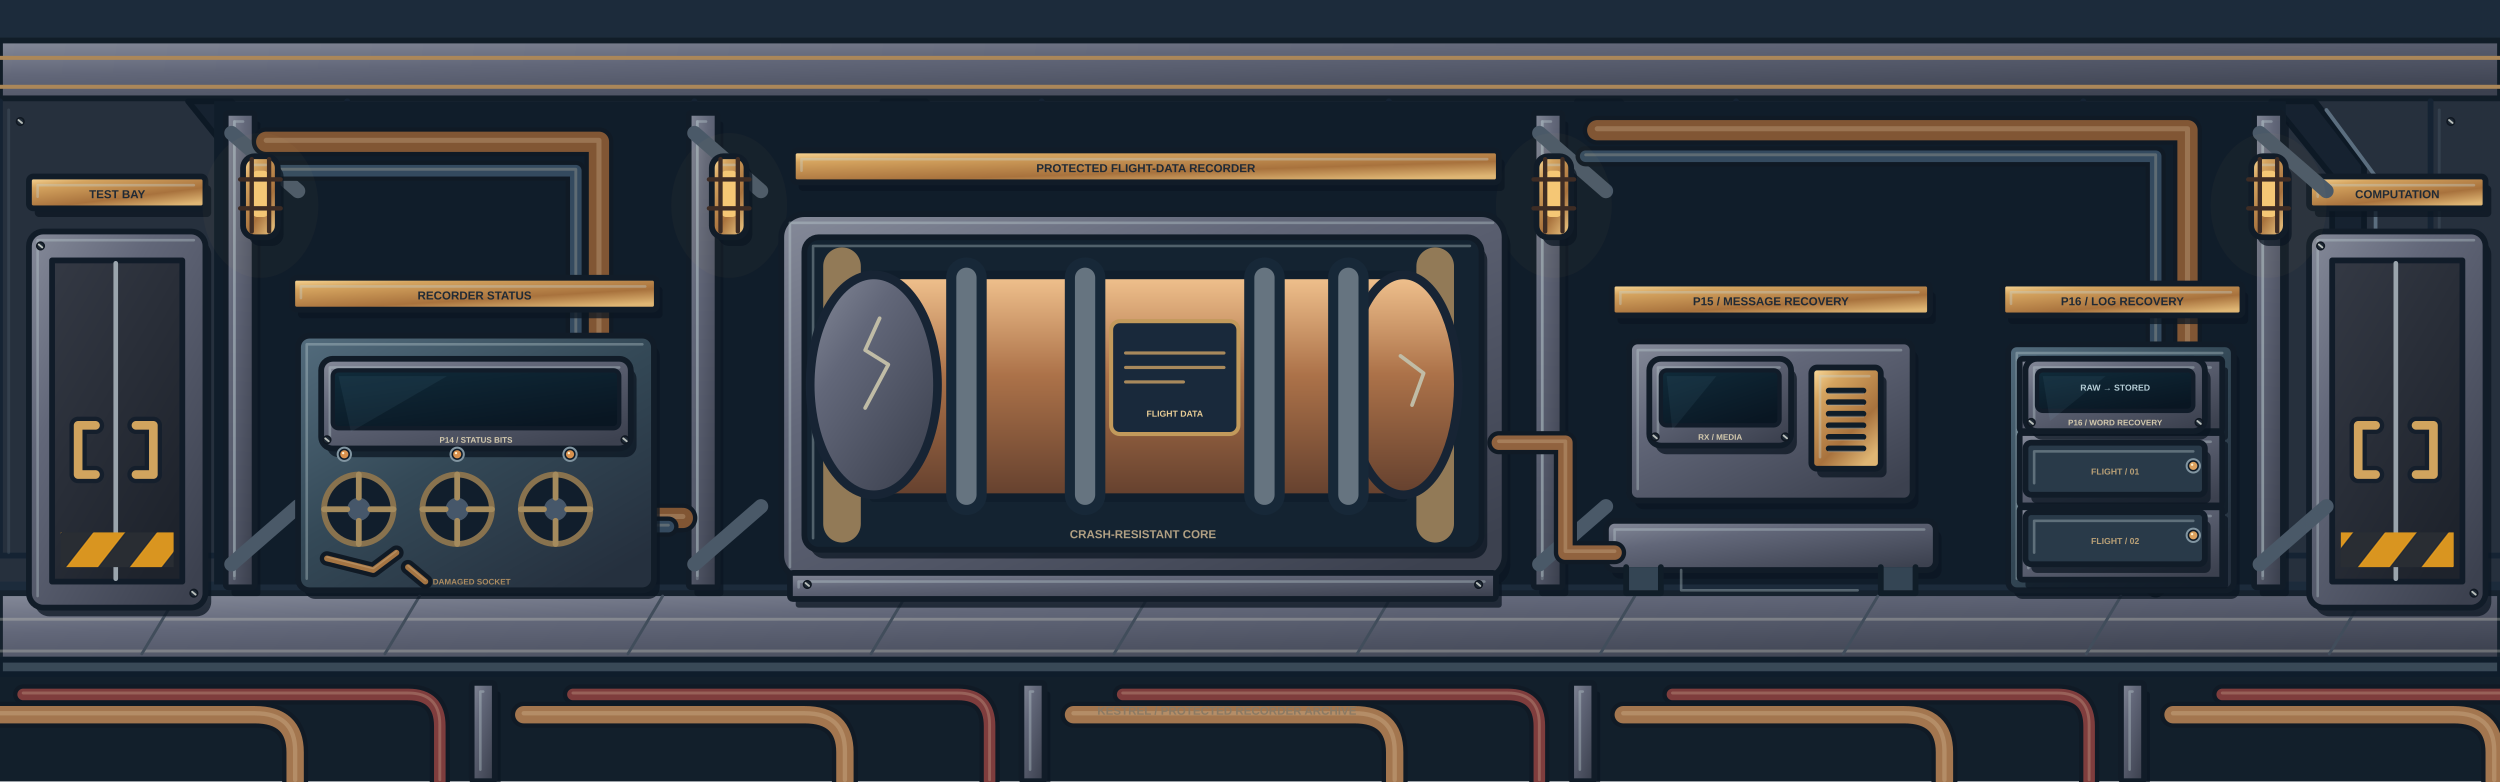
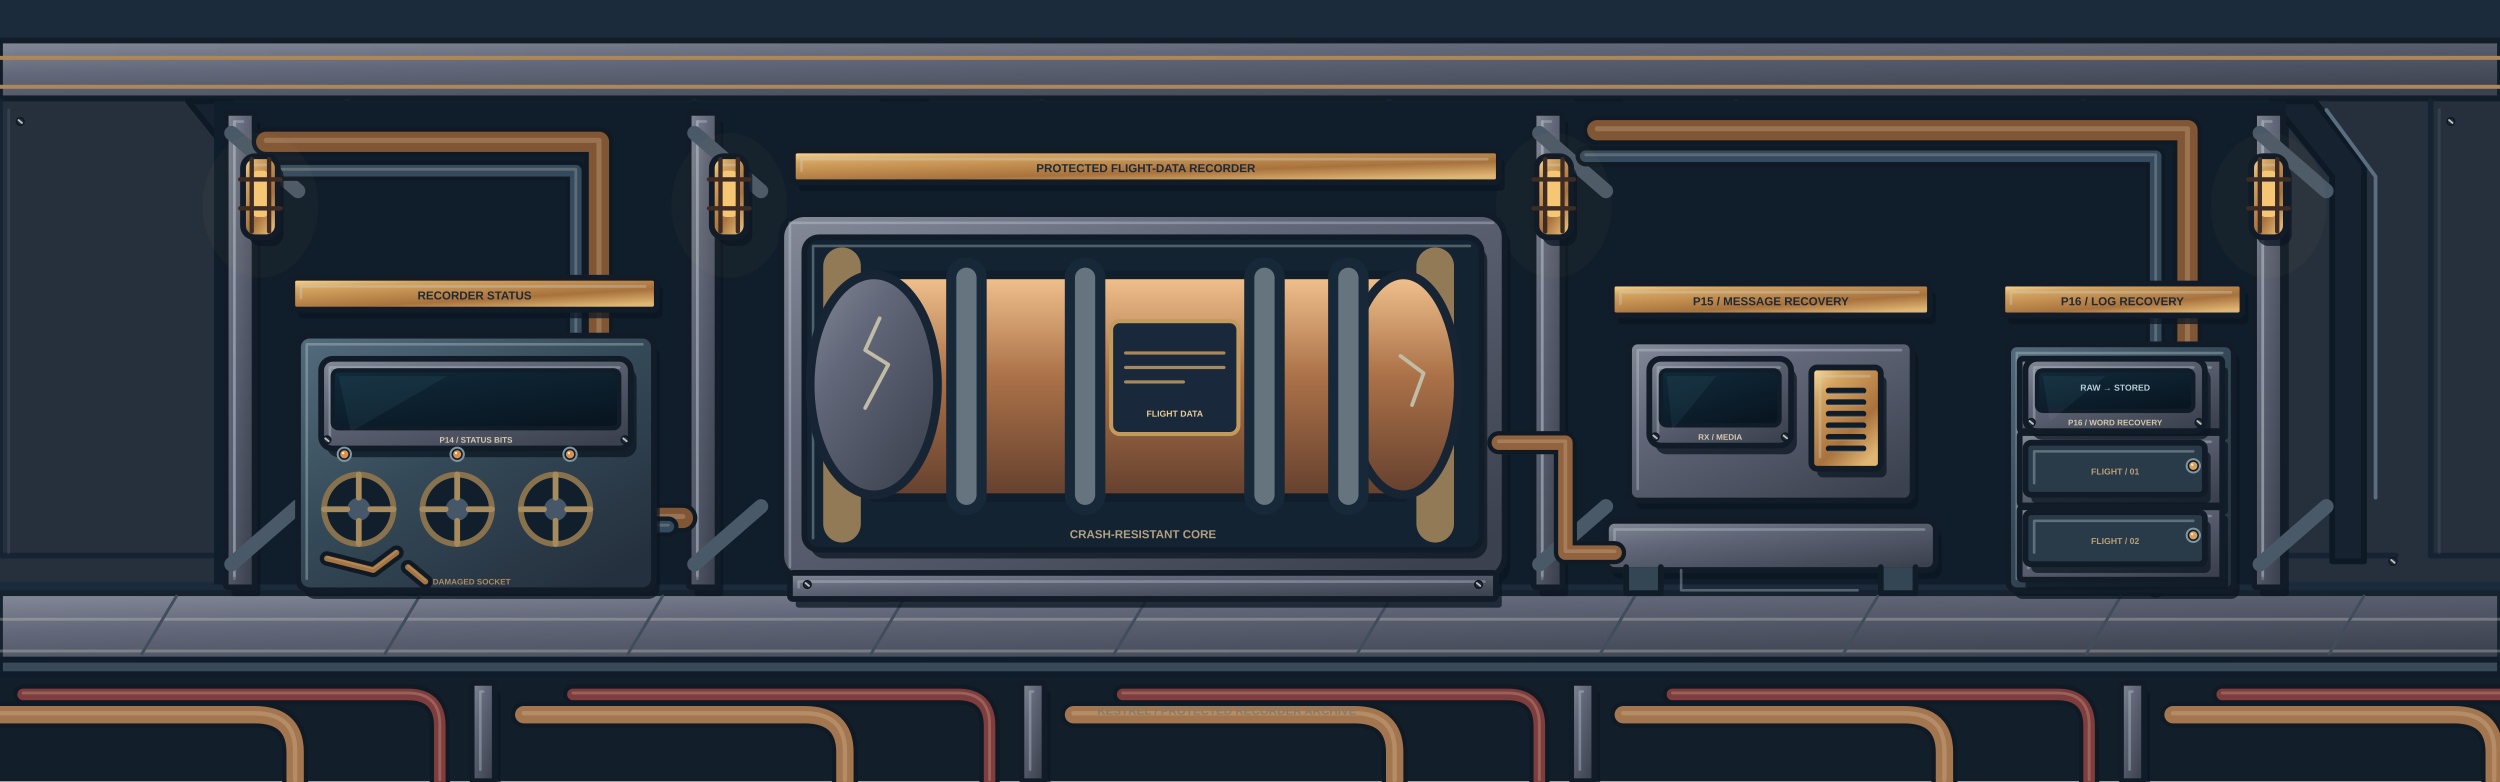
<svg xmlns="http://www.w3.org/2000/svg" width="3456" height="1080" viewBox="0 0 864 270">
  <defs>
    <linearGradient id="steel" x2=".85" y2="1">
      <stop stop-color="#858a99" />
      <stop offset=".35" stop-color="#626779" />
      <stop offset="1" stop-color="#3c414f" />
    </linearGradient>
    <linearGradient id="dark" x2=".7" y2="1">
      <stop stop-color="#343944" />
      <stop offset="1" stop-color="#1e232c" />
    </linearGradient>
    <linearGradient id="brass" x2=".7" y2="1">
      <stop stop-color="#ffe0a0" />
      <stop offset=".25" stop-color="#d5a45f" />
      <stop offset=".7" stop-color="#a8723d" />
      <stop offset="1" stop-color="#dfb674" />
    </linearGradient>
    <linearGradient id="paper" x2="0" y2="1">
      <stop stop-color="#f8dfaa" />
      <stop offset="1" stop-color="#cfa771" />
    </linearGradient>
    <linearGradient id="glass" x2=".8" y2="1">
      <stop stop-color="#607184" />
      <stop offset=".5" stop-color="#29323d" />
      <stop offset="1" stop-color="#18202a" />
    </linearGradient>
    <radialGradient id="glow">
      <stop stop-color="#ffbb47" stop-opacity=".55" />
      <stop offset="1" stop-color="#ffab31" stop-opacity="0" />
    </radialGradient>
    <linearGradient id="wood" x2="0" y2="1">
      <stop stop-color="#976344" />
      <stop offset=".4" stop-color="#70462f" />
      <stop offset="1" stop-color="#50392e" />
    </linearGradient>
    <pattern id="hazard" width="22" height="20" patternUnits="userSpaceOnUse" patternTransform="skewX(-38)">
      <rect width="22" height="20" fill="#292d33" />
      <rect width="11" height="20" fill="#d99520" />
    </pattern>
    <linearGradient id="screen" x2=".7" y2="1">
      <stop stop-color="#102b3a" />
      <stop offset="1" stop-color="#091622" />
    </linearGradient>
    <linearGradient id="enamel" x2=".8" y2="1">
      <stop stop-color="#536c7d" />
      <stop offset=".5" stop-color="#344957" />
      <stop offset="1" stop-color="#25303e" />
    </linearGradient>
    <linearGradient id="copper" x2="0" y2="1">
      <stop stop-color="#f1c28e" />
      <stop offset=".45" stop-color="#ac7249" />
      <stop offset="1" stop-color="#64402e" />
    </linearGradient>
  </defs>
  <g stroke-linecap="round" stroke-linejoin="round">
    <rect width="864" height="270" fill="#1c2b3b" />
    <rect y="32" width="864" height="169" fill="#26303d" />
    <rect y="14" width="864" height="20" fill="url(#steel)" stroke="#111d28" stroke-width="2" />
    <path d="M0 20h864M0 30h864" stroke="#ab8759" stroke-width="1.4" />
    <path d="M0 35v157h108" fill="none" stroke="#152333" stroke-width="2" />
    <path d="M3 38v153" stroke="#778b99" stroke-opacity=".18" />
    <circle cx="7" cy="42" r="1.3" fill="#202b37" stroke="#101822" stroke-width=".55" />
    <path d="M6.4 41.5l1.2 1" stroke="#bbc1bd" stroke-width=".65" />
    <circle cx="107" cy="194" r="1.3" fill="#202b37" stroke="#101822" stroke-width=".55" />
    <path d="M106.4 193.5l1.2 1" stroke="#bbc1bd" stroke-width=".65" />
    <path d="M120 35v157h108" fill="none" stroke="#152333" stroke-width="2" />
    <path d="M123 38v153" stroke="#778b99" stroke-opacity=".18" />
    <circle cx="127" cy="42" r="1.3" fill="#202b37" stroke="#101822" stroke-width=".55" />
    <path d="M126.4 41.5l1.2 1" stroke="#bbc1bd" stroke-width=".65" />
    <circle cx="227" cy="194" r="1.3" fill="#202b37" stroke="#101822" stroke-width=".55" />
    <path d="M226.4 193.5l1.2 1" stroke="#bbc1bd" stroke-width=".65" />
    <path d="M240 35v157h108" fill="none" stroke="#152333" stroke-width="2" />
    <path d="M243 38v153" stroke="#778b99" stroke-opacity=".18" />
    <circle cx="247" cy="42" r="1.3" fill="#202b37" stroke="#101822" stroke-width=".55" />
    <path d="M246.4 41.5l1.2 1" stroke="#bbc1bd" stroke-width=".65" />
    <circle cx="347" cy="194" r="1.3" fill="#202b37" stroke="#101822" stroke-width=".55" />
    <path d="M346.4 193.5l1.2 1" stroke="#bbc1bd" stroke-width=".65" />
    <path d="M360 35v157h108" fill="none" stroke="#152333" stroke-width="2" />
    <path d="M363 38v153" stroke="#778b99" stroke-opacity=".18" />
    <circle cx="367" cy="42" r="1.3" fill="#202b37" stroke="#101822" stroke-width=".55" />
    <path d="M366.4 41.5l1.2 1" stroke="#bbc1bd" stroke-width=".65" />
    <circle cx="467" cy="194" r="1.3" fill="#202b37" stroke="#101822" stroke-width=".55" />
    <path d="M466.4 193.5l1.2 1" stroke="#bbc1bd" stroke-width=".65" />
    <path d="M480 35v157h108" fill="none" stroke="#152333" stroke-width="2" />
    <path d="M483 38v153" stroke="#778b99" stroke-opacity=".18" />
    <circle cx="487" cy="42" r="1.3" fill="#202b37" stroke="#101822" stroke-width=".55" />
    <path d="M486.4 41.5l1.2 1" stroke="#bbc1bd" stroke-width=".65" />
    <circle cx="587" cy="194" r="1.3" fill="#202b37" stroke="#101822" stroke-width=".55" />
    <path d="M586.4 193.5l1.2 1" stroke="#bbc1bd" stroke-width=".65" />
    <path d="M600 35v157h108" fill="none" stroke="#152333" stroke-width="2" />
    <path d="M603 38v153" stroke="#778b99" stroke-opacity=".18" />
    <circle cx="607" cy="42" r="1.3" fill="#202b37" stroke="#101822" stroke-width=".55" />
    <path d="M606.4 41.5l1.2 1" stroke="#bbc1bd" stroke-width=".65" />
    <circle cx="707" cy="194" r="1.3" fill="#202b37" stroke="#101822" stroke-width=".55" />
    <path d="M706.4 193.5l1.2 1" stroke="#bbc1bd" stroke-width=".65" />
    <path d="M720 35v157h108" fill="none" stroke="#152333" stroke-width="2" />
    <path d="M723 38v153" stroke="#778b99" stroke-opacity=".18" />
    <circle cx="727" cy="42" r="1.3" fill="#202b37" stroke="#101822" stroke-width=".55" />
    <path d="M726.4 41.5l1.2 1" stroke="#bbc1bd" stroke-width=".65" />
    <circle cx="827" cy="194" r="1.3" fill="#202b37" stroke="#101822" stroke-width=".55" />
    <path d="M826.4 193.5l1.2 1" stroke="#bbc1bd" stroke-width=".65" />
    <path d="M840 35v157h108" fill="none" stroke="#152333" stroke-width="2" />
    <path d="M843 38v153" stroke="#778b99" stroke-opacity=".18" />
    <circle cx="847" cy="42" r="1.3" fill="#202b37" stroke="#101822" stroke-width=".55" />
    <path d="M846.4 41.5l1.2 1" stroke="#bbc1bd" stroke-width=".65" />
    <circle cx="947" cy="194" r="1.3" fill="#202b37" stroke="#101822" stroke-width=".55" />
    <path d="M946.4 193.5l1.2 1" stroke="#bbc1bd" stroke-width=".65" />
    <path d="M80 35l17 22v137h-11V61l-21-26Z" fill="#162230" stroke="#0d1925" stroke-width="2" />
    <path d="M84 38l17 23v111" fill="none" stroke="#5b6e7f" stroke-width="1.3" />
    <path d="M320 35l17 22v137h-11V61l-21-26Z" fill="#162230" stroke="#0d1925" stroke-width="2" />
    <path d="M324 38l17 23v111" fill="none" stroke="#5b6e7f" stroke-width="1.3" />
    <path d="M560 35l17 22v137h-11V61l-21-26Z" fill="#162230" stroke="#0d1925" stroke-width="2" />
    <path d="M564 38l17 23v111" fill="none" stroke="#5b6e7f" stroke-width="1.3" />
    <path d="M800 35l17 22v137h-11V61l-21-26Z" fill="#162230" stroke="#0d1925" stroke-width="2" />
    <path d="M804 38l17 23v111" fill="none" stroke="#5b6e7f" stroke-width="1.3" />
    <rect y="205" width="864" height="23" fill="url(#steel)" stroke="#16222e" stroke-width="2" />
    <path d="M0 214h864M0 225h864" stroke="#c5c5bb" stroke-opacity=".35" />
    <rect y="230" width="864" height="40" fill="#121f2b" />
    <rect y="228" width="864" height="5" fill="#394957" stroke="#0f1d2b" stroke-width="2" />
    <path d="M-23 206l-12 20" stroke="#414d5b" stroke-width="1" />
    <path d="M61 206l-12 20" stroke="#414d5b" stroke-width="1" />
    <path d="M145 206l-12 20" stroke="#414d5b" stroke-width="1" />
    <path d="M229 206l-12 20" stroke="#414d5b" stroke-width="1" />
    <path d="M313 206l-12 20" stroke="#414d5b" stroke-width="1" />
    <path d="M397 206l-12 20" stroke="#414d5b" stroke-width="1" />
    <path d="M481 206l-12 20" stroke="#414d5b" stroke-width="1" />
    <path d="M565 206l-12 20" stroke="#414d5b" stroke-width="1" />
    <path d="M649 206l-12 20" stroke="#414d5b" stroke-width="1" />
    <path d="M733 206l-12 20" stroke="#414d5b" stroke-width="1" />
    <path d="M817 206l-12 20" stroke="#414d5b" stroke-width="1" />
    <path d="M-9 247h97q14 0 14 13v10" fill="none" stroke="#101a25" stroke-width="9" />
    <path d="M-9 247h97q14 0 14 13v10" fill="none" stroke="#a3764f" stroke-width="6" />
    <path d="M-9 247h97q14 0 14 13v10" transform="translate(0,-.5)" fill="none" stroke="#f2e1bd" stroke-opacity=".22" stroke-width="1.5" />
    <path d="M8 240h133q11 0 11 11v19" fill="none" stroke="#101a25" stroke-width="7" />
    <path d="M8 240h133q11 0 11 11v19" fill="none" stroke="#7f3d3d" stroke-width="4" />
    <path d="M8 240h133q11 0 11 11v19" transform="translate(0,-.5)" fill="none" stroke="#f2e1bd" stroke-opacity=".22" stroke-width="1" />
    <rect x="165" y="239" width="8" height="34" rx="1" fill="#0b1521" opacity=".75" />
    <rect x="163" y="236" width="8" height="34" rx="1" fill="url(#steel)" stroke="#111c28" stroke-width="2" />
    <path d="M166 266V239H167" fill="none" stroke="#c4d3d8" stroke-opacity=".35" stroke-width=".9" />
    <path d="M181 247h97q14 0 14 13v10" fill="none" stroke="#101a25" stroke-width="9" />
    <path d="M181 247h97q14 0 14 13v10" fill="none" stroke="#a3764f" stroke-width="6" />
    <path d="M181 247h97q14 0 14 13v10" transform="translate(0,-.5)" fill="none" stroke="#f2e1bd" stroke-opacity=".22" stroke-width="1.5" />
    <path d="M198 240h133q11 0 11 11v19" fill="none" stroke="#101a25" stroke-width="7" />
    <path d="M198 240h133q11 0 11 11v19" fill="none" stroke="#7f3d3d" stroke-width="4" />
    <path d="M198 240h133q11 0 11 11v19" transform="translate(0,-.5)" fill="none" stroke="#f2e1bd" stroke-opacity=".22" stroke-width="1" />
    <rect x="355" y="239" width="8" height="34" rx="1" fill="#0b1521" opacity=".75" />
    <rect x="353" y="236" width="8" height="34" rx="1" fill="url(#steel)" stroke="#111c28" stroke-width="2" />
    <path d="M356 266V239H357" fill="none" stroke="#c4d3d8" stroke-opacity=".35" stroke-width=".9" />
    <path d="M371 247h97q14 0 14 13v10" fill="none" stroke="#101a25" stroke-width="9" />
    <path d="M371 247h97q14 0 14 13v10" fill="none" stroke="#a3764f" stroke-width="6" />
    <path d="M371 247h97q14 0 14 13v10" transform="translate(0,-.5)" fill="none" stroke="#f2e1bd" stroke-opacity=".22" stroke-width="1.5" />
    <path d="M388 240h133q11 0 11 11v19" fill="none" stroke="#101a25" stroke-width="7" />
    <path d="M388 240h133q11 0 11 11v19" fill="none" stroke="#7f3d3d" stroke-width="4" />
    <path d="M388 240h133q11 0 11 11v19" transform="translate(0,-.5)" fill="none" stroke="#f2e1bd" stroke-opacity=".22" stroke-width="1" />
    <rect x="545" y="239" width="8" height="34" rx="1" fill="#0b1521" opacity=".75" />
    <rect x="543" y="236" width="8" height="34" rx="1" fill="url(#steel)" stroke="#111c28" stroke-width="2" />
    <path d="M546 266V239H547" fill="none" stroke="#c4d3d8" stroke-opacity=".35" stroke-width=".9" />
    <path d="M561 247h97q14 0 14 13v10" fill="none" stroke="#101a25" stroke-width="9" />
    <path d="M561 247h97q14 0 14 13v10" fill="none" stroke="#a3764f" stroke-width="6" />
    <path d="M561 247h97q14 0 14 13v10" transform="translate(0,-.5)" fill="none" stroke="#f2e1bd" stroke-opacity=".22" stroke-width="1.5" />
    <path d="M578 240h133q11 0 11 11v19" fill="none" stroke="#101a25" stroke-width="7" />
    <path d="M578 240h133q11 0 11 11v19" fill="none" stroke="#7f3d3d" stroke-width="4" />
    <path d="M578 240h133q11 0 11 11v19" transform="translate(0,-.5)" fill="none" stroke="#f2e1bd" stroke-opacity=".22" stroke-width="1" />
    <rect x="735" y="239" width="8" height="34" rx="1" fill="#0b1521" opacity=".75" />
    <rect x="733" y="236" width="8" height="34" rx="1" fill="url(#steel)" stroke="#111c28" stroke-width="2" />
    <path d="M736 266V239H737" fill="none" stroke="#c4d3d8" stroke-opacity=".35" stroke-width=".9" />
    <path d="M751 247h97q14 0 14 13v10" fill="none" stroke="#101a25" stroke-width="9" />
    <path d="M751 247h97q14 0 14 13v10" fill="none" stroke="#a3764f" stroke-width="6" />
    <path d="M751 247h97q14 0 14 13v10" transform="translate(0,-.5)" fill="none" stroke="#f2e1bd" stroke-opacity=".22" stroke-width="1.5" />
    <path d="M768 240h133q11 0 11 11v19" fill="none" stroke="#101a25" stroke-width="7" />
    <path d="M768 240h133q11 0 11 11v19" fill="none" stroke="#7f3d3d" stroke-width="4" />
    <path d="M768 240h133q11 0 11 11v19" transform="translate(0,-.5)" fill="none" stroke="#f2e1bd" stroke-opacity=".22" stroke-width="1" />
    <rect x="925" y="239" width="8" height="34" rx="1" fill="#0b1521" opacity=".75" />
    <rect x="923" y="236" width="8" height="34" rx="1" fill="url(#steel)" stroke="#111c28" stroke-width="2" />
    <path d="M926 266V239H927" fill="none" stroke="#c4d3d8" stroke-opacity=".35" stroke-width=".9" />
    <rect x="74" y="35" width="716" height="167" fill="#101d2a" />
-     <rect x="12" y="64" width="61" height="11" rx="1.5" fill="#0b1521" opacity=".75" />
-     <rect x="10" y="61" width="61" height="11" rx="1.5" fill="url(#brass)" stroke="#111c28" stroke-width="2" />
-     <path d="M13 68V64H67" fill="none" stroke="#c4d3d8" stroke-opacity=".35" stroke-width=".9" />
-     <text x="40.5" y="68.5" font-family="Trebuchet MS,Arial,sans-serif" font-size="4" font-weight="bold" text-anchor="middle" fill="#202a35">TEST BAY</text>
-     <rect x="12" y="83" width="61" height="130" rx="5" fill="#0b1521" opacity=".75" />
-     <rect x="10" y="80" width="61" height="130" rx="5" fill="url(#steel)" stroke="#111c28" stroke-width="2" />
-     <path d="M13 206V83H67" fill="none" stroke="#c4d3d8" stroke-opacity=".35" stroke-width=".9" />
-     <path d="M18 90h45v111H18Z" fill="url(#dark)" stroke="#111c29" stroke-width="2" />
-     <path d="M40 91v109" stroke="#9ba5ad" stroke-width="1.6" />
-     <path d="M21 184h39v12H21Z" fill="url(#hazard)" />
-     <path d="M33 147h-6v17h6m14-17h6v17h-6" fill="none" stroke="#151f2c" stroke-width="6" />
-     <path d="M33 147h-6v17h6m14-17h6v17h-6" fill="none" stroke="#d1a45e" stroke-width="3" />
-     <circle cx="14" cy="85" r="1.3" fill="#202b37" stroke="#101822" stroke-width=".55" />
-     <path d="M13.4 84.5l1.2 1" stroke="#bbc1bd" stroke-width=".65" />
-     <circle cx="67" cy="205" r="1.3" fill="#202b37" stroke="#101822" stroke-width=".55" />
-     <path d="M66.4 204.5l1.2 1" stroke="#bbc1bd" stroke-width=".65" />
-     <rect x="800" y="64" width="61" height="11" rx="1.5" fill="#0b1521" opacity=".75" />
-     <rect x="798" y="61" width="61" height="11" rx="1.5" fill="url(#brass)" stroke="#111c28" stroke-width="2" />
-     <path d="M801 68V64H855" fill="none" stroke="#c4d3d8" stroke-opacity=".35" stroke-width=".9" />
-     <text x="828.5" y="68.5" font-family="Trebuchet MS,Arial,sans-serif" font-size="4" font-weight="bold" text-anchor="middle" fill="#202a35">COMPUTATION</text>
-     <rect x="800" y="83" width="61" height="130" rx="5" fill="#0b1521" opacity=".75" />
-     <rect x="798" y="80" width="61" height="130" rx="5" fill="url(#steel)" stroke="#111c28" stroke-width="2" />
-     <path d="M801 206V83H855" fill="none" stroke="#c4d3d8" stroke-opacity=".35" stroke-width=".9" />
-     <path d="M806 90h45v111H806Z" fill="url(#dark)" stroke="#111c29" stroke-width="2" />
-     <path d="M828 91v109" stroke="#9ba5ad" stroke-width="1.6" />
-     <path d="M809 184h39v12H809Z" fill="url(#hazard)" />
-     <path d="M821 147h-6v17h6m14-17h6v17h-6" fill="none" stroke="#151f2c" stroke-width="6" />
-     <path d="M821 147h-6v17h6m14-17h6v17h-6" fill="none" stroke="#d1a45e" stroke-width="3" />
-     <circle cx="802" cy="85" r="1.3" fill="#202b37" stroke="#101822" stroke-width=".55" />
-     <path d="M801.4 84.5l1.2 1" stroke="#bbc1bd" stroke-width=".65" />
-     <circle cx="855" cy="205" r="1.3" fill="#202b37" stroke="#101822" stroke-width=".55" />
-     <path d="M854.4 204.5l1.2 1" stroke="#bbc1bd" stroke-width=".65" />
    <rect x="80" y="42" width="10" height="164" rx="1" fill="#0b1521" opacity=".75" />
    <rect x="78" y="39" width="10" height="164" rx="1" fill="url(#steel)" stroke="#111c28" stroke-width="2" />
    <path d="M81 199V42H84" fill="none" stroke="#c4d3d8" stroke-opacity=".35" stroke-width=".9" />
    <path d="M81 42v158" stroke="#acbac3" stroke-opacity=".3" />
    <path d="M80 46l23 20m-23 129 23-20" stroke="#4a5968" stroke-width="5" />
    <rect x="240" y="42" width="10" height="164" rx="1" fill="#0b1521" opacity=".75" />
    <rect x="238" y="39" width="10" height="164" rx="1" fill="url(#steel)" stroke="#111c28" stroke-width="2" />
    <path d="M241 199V42H244" fill="none" stroke="#c4d3d8" stroke-opacity=".35" stroke-width=".9" />
    <path d="M241 42v158" stroke="#acbac3" stroke-opacity=".3" />
    <path d="M240 46l23 20m-23 129 23-20" stroke="#4a5968" stroke-width="5" />
    <rect x="532" y="42" width="10" height="164" rx="1" fill="#0b1521" opacity=".75" />
    <rect x="530" y="39" width="10" height="164" rx="1" fill="url(#steel)" stroke="#111c28" stroke-width="2" />
    <path d="M533 199V42H536" fill="none" stroke="#c4d3d8" stroke-opacity=".35" stroke-width=".9" />
    <path d="M533 42v158" stroke="#acbac3" stroke-opacity=".3" />
    <path d="M532 46l23 20m-23 129 23-20" stroke="#4a5968" stroke-width="5" />
    <rect x="781" y="42" width="10" height="164" rx="1" fill="#0b1521" opacity=".75" />
    <rect x="779" y="39" width="10" height="164" rx="1" fill="url(#steel)" stroke="#111c28" stroke-width="2" />
    <path d="M782 199V42H785" fill="none" stroke="#c4d3d8" stroke-opacity=".35" stroke-width=".9" />
    <path d="M782 42v158" stroke="#acbac3" stroke-opacity=".3" />
    <path d="M781 46l23 20m-23 129 23-20" stroke="#4a5968" stroke-width="5" />
    <path d="M92 49h115v130h29M552 45h204v144" fill="none" stroke="#101a25" stroke-width="10" />
    <path d="M92 49h115v130h29M552 45h204v144" fill="none" stroke="#815634" stroke-width="7" />
    <path d="M92 49h115v130h29M552 45h204v144" transform="translate(0,-.5)" fill="none" stroke="#f2e1bd" stroke-opacity=".22" stroke-width="1.75" />
    <path d="M94 59h105v123h32M548 54h197v149" fill="none" stroke="#101a25" stroke-width="7" />
    <path d="M94 59h105v123h32M548 54h197v149" fill="none" stroke="#344a5f" stroke-width="4" />
    <path d="M94 59h105v123h32M548 54h197v149" transform="translate(0,-.5)" fill="none" stroke="#f2e1bd" stroke-opacity=".22" stroke-width="1" />
    <ellipse cx="90" cy="71" rx="20" ry="25" fill="#edb65c" opacity=".035" />
    <rect x="86" y="57" width="12" height="28" rx="4" fill="#0b1521" opacity=".75" />
    <rect x="84" y="54" width="12" height="28" rx="4" fill="url(#brass)" stroke="#111c28" stroke-width="2" />
    <path d="M87 78V57H92" fill="none" stroke="#c4d3d8" stroke-opacity=".35" stroke-width=".9" />
    <rect x="87" y="59" width="6" height="16" rx="2" fill="#f5c775" />
    <path d="M83 62h14m-14 10h14m-10-17v25m6-25v25" stroke="#3e2c24" stroke-width="1.5" />
    <ellipse cx="252" cy="71" rx="20" ry="25" fill="#edb65c" opacity=".035" />
    <rect x="248" y="57" width="12" height="28" rx="4" fill="#0b1521" opacity=".75" />
    <rect x="246" y="54" width="12" height="28" rx="4" fill="url(#brass)" stroke="#111c28" stroke-width="2" />
    <path d="M249 78V57H254" fill="none" stroke="#c4d3d8" stroke-opacity=".35" stroke-width=".9" />
    <rect x="249" y="59" width="6" height="16" rx="2" fill="#f5c775" />
    <path d="M245 62h14m-14 10h14m-10-17v25m6-25v25" stroke="#3e2c24" stroke-width="1.5" />
    <ellipse cx="537" cy="71" rx="20" ry="25" fill="#edb65c" opacity=".035" />
    <rect x="533" y="57" width="12" height="28" rx="4" fill="#0b1521" opacity=".75" />
    <rect x="531" y="54" width="12" height="28" rx="4" fill="url(#brass)" stroke="#111c28" stroke-width="2" />
    <path d="M534 78V57H539" fill="none" stroke="#c4d3d8" stroke-opacity=".35" stroke-width=".9" />
    <rect x="534" y="59" width="6" height="16" rx="2" fill="#f5c775" />
    <path d="M530 62h14m-14 10h14m-10-17v25m6-25v25" stroke="#3e2c24" stroke-width="1.5" />
    <ellipse cx="784" cy="71" rx="20" ry="25" fill="#edb65c" opacity=".035" />
    <rect x="780" y="57" width="12" height="28" rx="4" fill="#0b1521" opacity=".75" />
    <rect x="778" y="54" width="12" height="28" rx="4" fill="url(#brass)" stroke="#111c28" stroke-width="2" />
    <path d="M781 78V57H786" fill="none" stroke="#c4d3d8" stroke-opacity=".35" stroke-width=".9" />
    <rect x="781" y="59" width="6" height="16" rx="2" fill="#f5c775" />
    <path d="M777 62h14m-14 10h14m-10-17v25m6-25v25" stroke="#3e2c24" stroke-width="1.5" />
    <rect x="103" y="99" width="126" height="11" rx="1.5" fill="#0b1521" opacity=".75" />
    <rect x="101" y="96" width="126" height="11" rx="1.5" fill="url(#brass)" stroke="#111c28" stroke-width="2" />
    <path d="M104 103V99H223" fill="none" stroke="#c4d3d8" stroke-opacity=".35" stroke-width=".9" />
    <text x="164" y="103.5" font-family="Trebuchet MS,Arial,sans-serif" font-size="4" font-weight="bold" text-anchor="middle" fill="#202a35">RECORDER STATUS</text>
    <rect x="105" y="119" width="123" height="88" rx="4" fill="#0b1521" opacity=".75" />
    <rect x="103" y="116" width="123" height="88" rx="4" fill="url(#enamel)" stroke="#111c28" stroke-width="2" />
    <path d="M106 200V119H222" fill="none" stroke="#c4d3d8" stroke-opacity=".35" stroke-width=".9" />
    <rect x="113" y="127" width="107" height="31" rx="4" fill="#0b1521" opacity=".75" />
    <rect x="111" y="124" width="107" height="31" rx="4" fill="url(#steel)" stroke="#111c28" stroke-width="2" />
    <path d="M114 151V127H214" fill="none" stroke="#c4d3d8" stroke-opacity=".35" stroke-width=".9" />
    <rect x="115" y="128" width="99" height="20" rx="2" fill="url(#screen)" stroke="#111c29" stroke-width="1.5" />
    <path d="M117 130h37.45l-33.17 19.22Z" fill="#8ac6df" opacity=".07" />
    <text x="164.5" y="153" font-family="Trebuchet MS,Arial,sans-serif" font-size="2.8" font-weight="bold" text-anchor="middle" fill="#d3c9ad">P14 / STATUS BITS</text>
    <circle cx="113" cy="152" r="1.3" fill="#202b37" stroke="#101822" stroke-width=".55" />
    <path d="M112.4 151.5l1.2 1" stroke="#bbc1bd" stroke-width=".65" />
    <circle cx="216" cy="152" r="1.3" fill="#202b37" stroke="#101822" stroke-width=".55" />
    <path d="M215.4 151.5l1.2 1" stroke="#bbc1bd" stroke-width=".65" />
    <circle cx="119" cy="157" r="2.3" fill="#0f1b28" stroke="#8195a1" stroke-width=".7" />
    <circle cx="119" cy="157" r="1.4" fill="#d9914d" />
    <circle cx="118.6" cy="156.6" r=".4" fill="#fff4d6" />
    <circle cx="124" cy="176" r="12" fill="#111e2c" stroke="#88724e" stroke-width="2" />
    <circle cx="124" cy="176" r="4" fill="#46576a" />
    <path d="M124 164v8m-12 4h8m4 12v-8m12-4h-8" stroke="#a58b5d" stroke-width="2" />
    <circle cx="158" cy="157" r="2.3" fill="#0f1b28" stroke="#8195a1" stroke-width=".7" />
    <circle cx="158" cy="157" r="1.4" fill="#d9914d" />
    <circle cx="157.6" cy="156.6" r=".4" fill="#fff4d6" />
    <circle cx="158" cy="176" r="12" fill="#111e2c" stroke="#88724e" stroke-width="2" />
    <circle cx="158" cy="176" r="4" fill="#46576a" />
    <path d="M158 164v8m-12 4h8m4 12v-8m12-4h-8" stroke="#a58b5d" stroke-width="2" />
    <circle cx="197" cy="157" r="2.3" fill="#0f1b28" stroke="#8195a1" stroke-width=".7" />
    <circle cx="197" cy="157" r="1.4" fill="#d9914d" />
    <circle cx="196.6" cy="156.6" r=".4" fill="#fff4d6" />
    <circle cx="192" cy="176" r="12" fill="#111e2c" stroke="#88724e" stroke-width="2" />
    <circle cx="192" cy="176" r="4" fill="#46576a" />
    <path d="M192 164v8m-12 4h8m4 12v-8m12-4h-8" stroke="#a58b5d" stroke-width="2" />
    <path d="M113 193l16 4 8-6m4 5 6 5" fill="none" stroke="#101a25" stroke-width="5" />
    <path d="M113 193l16 4 8-6m4 5 6 5" fill="none" stroke="#a57543" stroke-width="2" />
    <path d="M113 193l16 4 8-6m4 5 6 5" transform="translate(0,-.5)" fill="none" stroke="#f2e1bd" stroke-opacity=".22" stroke-width="0.5" />
    <text x="163" y="202" font-family="Trebuchet MS,Arial,sans-serif" font-size="2.8" font-weight="bold" text-anchor="middle" fill="#ab8b60">DAMAGED SOCKET</text>
    <rect x="276" y="55" width="244" height="11" rx="1.5" fill="#0b1521" opacity=".75" />
    <rect x="274" y="52" width="244" height="11" rx="1.5" fill="url(#brass)" stroke="#111c28" stroke-width="2" />
    <path d="M277 59V55H514" fill="none" stroke="#c4d3d8" stroke-opacity=".35" stroke-width=".9" />
    <text x="396" y="59.5" font-family="Trebuchet MS,Arial,sans-serif" font-size="4" font-weight="bold" text-anchor="middle" fill="#202a35">PROTECTED FLIGHT-DATA RECORDER</text>
    <rect x="272" y="77" width="250" height="126" rx="8" fill="#0b1521" opacity=".75" />
    <rect x="270" y="74" width="250" height="126" rx="8" fill="url(#steel)" stroke="#111c28" stroke-width="2" />
    <path d="M273 196V77H516" fill="none" stroke="#c4d3d8" stroke-opacity=".35" stroke-width=".9" />
    <rect x="280" y="85" width="234" height="108" rx="5" fill="#0b1521" opacity=".75" />
    <rect x="278" y="82" width="234" height="108" rx="5" fill="#142331" stroke="#111c28" stroke-width="2" />
    <path d="M281 186V85H508" fill="none" stroke="#c4d3d8" stroke-opacity=".35" stroke-width=".9" />
    <rect x="275" y="201" width="244" height="9" rx="1" fill="#0b1521" opacity=".75" />
    <rect x="273" y="198" width="244" height="9" rx="1" fill="url(#steel)" stroke="#111c28" stroke-width="2" />
    <path d="M276 203V201H513" fill="none" stroke="#c4d3d8" stroke-opacity=".35" stroke-width=".9" />
    <circle cx="279" cy="202" r="1.3" fill="#202b37" stroke="#101822" stroke-width=".55" />
    <path d="M278.4 201.5l1.2 1" stroke="#bbc1bd" stroke-width=".65" />
    <circle cx="511" cy="202" r="1.3" fill="#202b37" stroke="#101822" stroke-width=".55" />
    <path d="M510.4 201.5l1.2 1" stroke="#bbc1bd" stroke-width=".65" />
    <path d="M291 181V92m205 89V92" stroke="#927a57" stroke-width="13" />
    <rect x="302" y="95" width="183" height="77" fill="url(#copper)" stroke="#101e2c" stroke-width="3" />
    <ellipse cx="302" cy="133" rx="22" ry="38" fill="url(#steel)" stroke="#172434" stroke-width="3" />
    <ellipse cx="485" cy="133" rx="19" ry="38" fill="url(#copper)" stroke="#172434" stroke-width="3" />
    <path d="M334 96v75m41-75v75m62-75v75m29-75v75" stroke="#172838" stroke-width="14" />
    <path d="M334 96v75m41-75v75m62-75v75m29-75v75" stroke="#667480" stroke-width="7" />
    <rect x="384" y="111" width="44" height="39" rx="3" fill="#19293b" stroke="#c29a5b" stroke-width="1.4" />
    <path d="M389 122h34m-34 5h34m-34 5h20" stroke="#a8895c" stroke-width="1.1" />
    <path d="M304 110l-5 11 8 5-8 15m185-18 8 6-4 11" fill="none" stroke="#c0bca6" stroke-width="1.3" />
    <text x="406" y="144" font-family="Trebuchet MS,Arial,sans-serif" font-size="3" font-weight="bold" text-anchor="middle" fill="#e8cd96">FLIGHT DATA</text>
    <text x="395" y="186" font-family="Trebuchet MS,Arial,sans-serif" font-size="4" font-weight="bold" text-anchor="middle" fill="#b1a083">CRASH-RESISTANT CORE</text>
    <rect x="559" y="101" width="110" height="11" rx="1.5" fill="#0b1521" opacity=".75" />
    <rect x="557" y="98" width="110" height="11" rx="1.5" fill="url(#brass)" stroke="#111c28" stroke-width="2" />
    <path d="M560 105V101H663" fill="none" stroke="#c4d3d8" stroke-opacity=".35" stroke-width=".9" />
    <text x="612" y="105.5" font-family="Trebuchet MS,Arial,sans-serif" font-size="4" font-weight="bold" text-anchor="middle" fill="#202a35">P15 / MESSAGE RECOVERY</text>
    <rect x="557" y="183" width="114" height="17" rx="3" fill="#0b1521" opacity=".75" />
    <rect x="555" y="180" width="114" height="17" rx="3" fill="url(#steel)" stroke="#111c28" stroke-width="2" />
    <path d="M558 193V183H665" fill="none" stroke="#c4d3d8" stroke-opacity=".35" stroke-width=".9" />
    <path d="M562 196v9h12v-9m76 0v9h12v-9" fill="#344554" stroke="#101d28" stroke-width="2" />
    <rect x="580" y="204" width="68" height="0" rx="2" fill="#0b1521" opacity=".75" />
    <rect x="578" y="201" width="68" height="0" rx="2" fill="url(#dark)" stroke="#111c28" stroke-width="2" />
    <path d="M581 197V204H642" fill="none" stroke="#c4d3d8" stroke-opacity=".35" stroke-width=".9" />
    <rect x="565" y="121" width="98" height="55" rx="3" fill="#0b1521" opacity=".75" />
    <rect x="563" y="118" width="98" height="55" rx="3" fill="url(#steel)" stroke="#111c28" stroke-width="2" />
    <path d="M566 169V121H657" fill="none" stroke="#c4d3d8" stroke-opacity=".35" stroke-width=".9" />
    <rect x="572" y="127" width="49" height="30" rx="4" fill="#0b1521" opacity=".75" />
    <rect x="570" y="124" width="49" height="30" rx="4" fill="url(#steel)" stroke="#111c28" stroke-width="2" />
    <path d="M573 150V127H615" fill="none" stroke="#c4d3d8" stroke-opacity=".35" stroke-width=".9" />
    <rect x="574" y="128" width="41" height="19" rx="2" fill="url(#screen)" stroke="#111c29" stroke-width="1.5" />
    <path d="M576 130h17.15l-15.19 18.6Z" fill="#8ac6df" opacity=".07" />
    <text x="594.5" y="152" font-family="Trebuchet MS,Arial,sans-serif" font-size="2.8" font-weight="bold" text-anchor="middle" fill="#d3c9ad">RX / MEDIA</text>
    <circle cx="572" cy="151" r="1.3" fill="#202b37" stroke="#101822" stroke-width=".55" />
    <path d="M571.4 150.5l1.2 1" stroke="#bbc1bd" stroke-width=".65" />
    <circle cx="617" cy="151" r="1.3" fill="#202b37" stroke="#101822" stroke-width=".55" />
    <path d="M616.4 150.5l1.2 1" stroke="#bbc1bd" stroke-width=".65" />
    <rect x="628" y="130" width="24" height="35" rx="2" fill="#0b1521" opacity=".75" />
    <rect x="626" y="127" width="24" height="35" rx="2" fill="url(#brass)" stroke="#111c28" stroke-width="2" />
    <path d="M629 158V130H646" fill="none" stroke="#c4d3d8" stroke-opacity=".35" stroke-width=".9" />
    <rect x="631" y="134" width="14" height="2" rx="1" fill="#101d28" />
    <path d="M632 136h12" stroke="#b7c2c5" stroke-opacity=".3" stroke-width=".6" />
    <rect x="631" y="138" width="14" height="2" rx="1" fill="#101d28" />
    <path d="M632 140h12" stroke="#b7c2c5" stroke-opacity=".3" stroke-width=".6" />
    <rect x="631" y="142" width="14" height="2" rx="1" fill="#101d28" />
    <path d="M632 144h12" stroke="#b7c2c5" stroke-opacity=".3" stroke-width=".6" />
    <rect x="631" y="146" width="14" height="2" rx="1" fill="#101d28" />
    <path d="M632 148h12" stroke="#b7c2c5" stroke-opacity=".3" stroke-width=".6" />
    <rect x="631" y="150" width="14" height="2" rx="1" fill="#101d28" />
    <path d="M632 152h12" stroke="#b7c2c5" stroke-opacity=".3" stroke-width=".6" />
    <rect x="631" y="154" width="14" height="2" rx="1" fill="#101d28" />
    <path d="M632 156h12" stroke="#b7c2c5" stroke-opacity=".3" stroke-width=".6" />
    <path d="M558 191h-17v-38h-23" fill="none" stroke="#101a25" stroke-width="8" />
    <path d="M558 191h-17v-38h-23" fill="none" stroke="#91633f" stroke-width="5" />
    <path d="M558 191h-17v-38h-23" transform="translate(0,-.5)" fill="none" stroke="#f2e1bd" stroke-opacity=".22" stroke-width="1.25" />
    <rect x="696" y="122" width="78" height="85" rx="3" fill="#0b1521" opacity=".75" />
    <rect x="694" y="119" width="78" height="85" rx="3" fill="url(#enamel)" stroke="#111c28" stroke-width="2" />
    <path d="M697 200V122H768" fill="none" stroke="#c4d3d8" stroke-opacity=".35" stroke-width=".9" />
    <rect x="700" y="127" width="70" height="25" rx="1" fill="#0b1521" opacity=".75" />
    <rect x="698" y="124" width="70" height="25" rx="1" fill="url(#steel)" stroke="#111c28" stroke-width="2" />
    <path d="M701 145V127H764" fill="none" stroke="#c4d3d8" stroke-opacity=".35" stroke-width=".9" />
    <path d="M721.3 131h23.4" stroke="#111d29" stroke-width="4" />
    <path d="M721.3 130.5h23.4" stroke="#cba970" stroke-width="2" />
    <rect x="700" y="152.667" width="70" height="25" rx="1" fill="#0b1521" opacity=".75" />
    <rect x="698" y="149.667" width="70" height="25" rx="1" fill="url(#steel)" stroke="#111c28" stroke-width="2" />
    <path d="M701 170.667V152.667H764" fill="none" stroke="#c4d3d8" stroke-opacity=".35" stroke-width=".9" />
    <path d="M721.3 156.667h23.4" stroke="#111d29" stroke-width="4" />
    <path d="M721.3 156.167h23.4" stroke="#cba970" stroke-width="2" />
    <rect x="700" y="178.333" width="70" height="25" rx="1" fill="#0b1521" opacity=".75" />
    <rect x="698" y="175.333" width="70" height="25" rx="1" fill="url(#steel)" stroke="#111c28" stroke-width="2" />
    <path d="M701 196.333V178.333H764" fill="none" stroke="#c4d3d8" stroke-opacity=".35" stroke-width=".9" />
    <path d="M721.3 182.333h23.4" stroke="#111d29" stroke-width="4" />
    <path d="M721.3 181.833h23.4" stroke="#cba970" stroke-width="2" />
    <rect x="694" y="101" width="83" height="11" rx="1.5" fill="#0b1521" opacity=".75" />
    <rect x="692" y="98" width="83" height="11" rx="1.5" fill="url(#brass)" stroke="#111c28" stroke-width="2" />
    <path d="M695 105V101H771" fill="none" stroke="#c4d3d8" stroke-opacity=".35" stroke-width=".9" />
    <text x="733.5" y="105.5" font-family="Trebuchet MS,Arial,sans-serif" font-size="4" font-weight="bold" text-anchor="middle" fill="#202a35">P16 / LOG RECOVERY</text>
    <rect x="702" y="127" width="62" height="25" rx="4" fill="#0b1521" opacity=".75" />
    <rect x="700" y="124" width="62" height="25" rx="4" fill="url(#steel)" stroke="#111c28" stroke-width="2" />
    <path d="M703 145V127H758" fill="none" stroke="#c4d3d8" stroke-opacity=".35" stroke-width=".9" />
    <rect x="704" y="128" width="54" height="14" rx="2" fill="url(#screen)" stroke="#111c29" stroke-width="1.5" />
    <path d="M706 130h21.7l-19.22 15.5Z" fill="#8ac6df" opacity=".07" />
    <text x="731" y="147" font-family="Trebuchet MS,Arial,sans-serif" font-size="2.8" font-weight="bold" text-anchor="middle" fill="#d3c9ad">P16 / WORD RECOVERY</text>
    <circle cx="702" cy="146" r="1.3" fill="#202b37" stroke="#101822" stroke-width=".55" />
    <path d="M701.4 145.5l1.2 1" stroke="#bbc1bd" stroke-width=".65" />
    <circle cx="760" cy="146" r="1.3" fill="#202b37" stroke="#101822" stroke-width=".55" />
    <path d="M759.4 145.5l1.2 1" stroke="#bbc1bd" stroke-width=".65" />
    <text x="731" y="135" font-family="Trebuchet MS,Arial,sans-serif" font-size="3" font-weight="bold" text-anchor="middle" fill="#b6ced7">RAW → STORED</text>
    <rect x="702" y="156" width="62" height="18" rx="2" fill="#0b1521" opacity=".75" />
    <rect x="700" y="153" width="62" height="18" rx="2" fill="#293a49" stroke="#111c28" stroke-width="2" />
    <path d="M703 167V156H758" fill="none" stroke="#c4d3d8" stroke-opacity=".35" stroke-width=".9" />
    <text x="731" y="164" font-family="Trebuchet MS,Arial,sans-serif" font-size="3" font-weight="bold" text-anchor="middle" fill="#b79f76">FLIGHT / 01</text>
    <circle cx="758" cy="161" r="2.3" fill="#0f1b28" stroke="#8195a1" stroke-width=".7" />
    <circle cx="758" cy="161" r="1.4" fill="#dca15e" />
    <circle cx="757.6" cy="160.6" r=".4" fill="#fff4d6" />
    <rect x="702" y="180" width="62" height="18" rx="2" fill="#0b1521" opacity=".75" />
    <rect x="700" y="177" width="62" height="18" rx="2" fill="#293a49" stroke="#111c28" stroke-width="2" />
    <path d="M703 191V180H758" fill="none" stroke="#c4d3d8" stroke-opacity=".35" stroke-width=".9" />
    <text x="731" y="188" font-family="Trebuchet MS,Arial,sans-serif" font-size="3" font-weight="bold" text-anchor="middle" fill="#b79f76">FLIGHT / 02</text>
    <circle cx="758" cy="185" r="2.3" fill="#0f1b28" stroke="#8195a1" stroke-width=".7" />
    <circle cx="758" cy="185" r="1.4" fill="#dca15e" />
    <circle cx="757.6" cy="184.6" r=".4" fill="#fff4d6" />
    <text x="424" y="247" font-family="Trebuchet MS,Arial,sans-serif" font-size="4" font-weight="bold" text-anchor="middle" fill="#8b7a64">KESTREL / PROTECTED RECORDER ARCHIVE</text>
  </g>
</svg>
